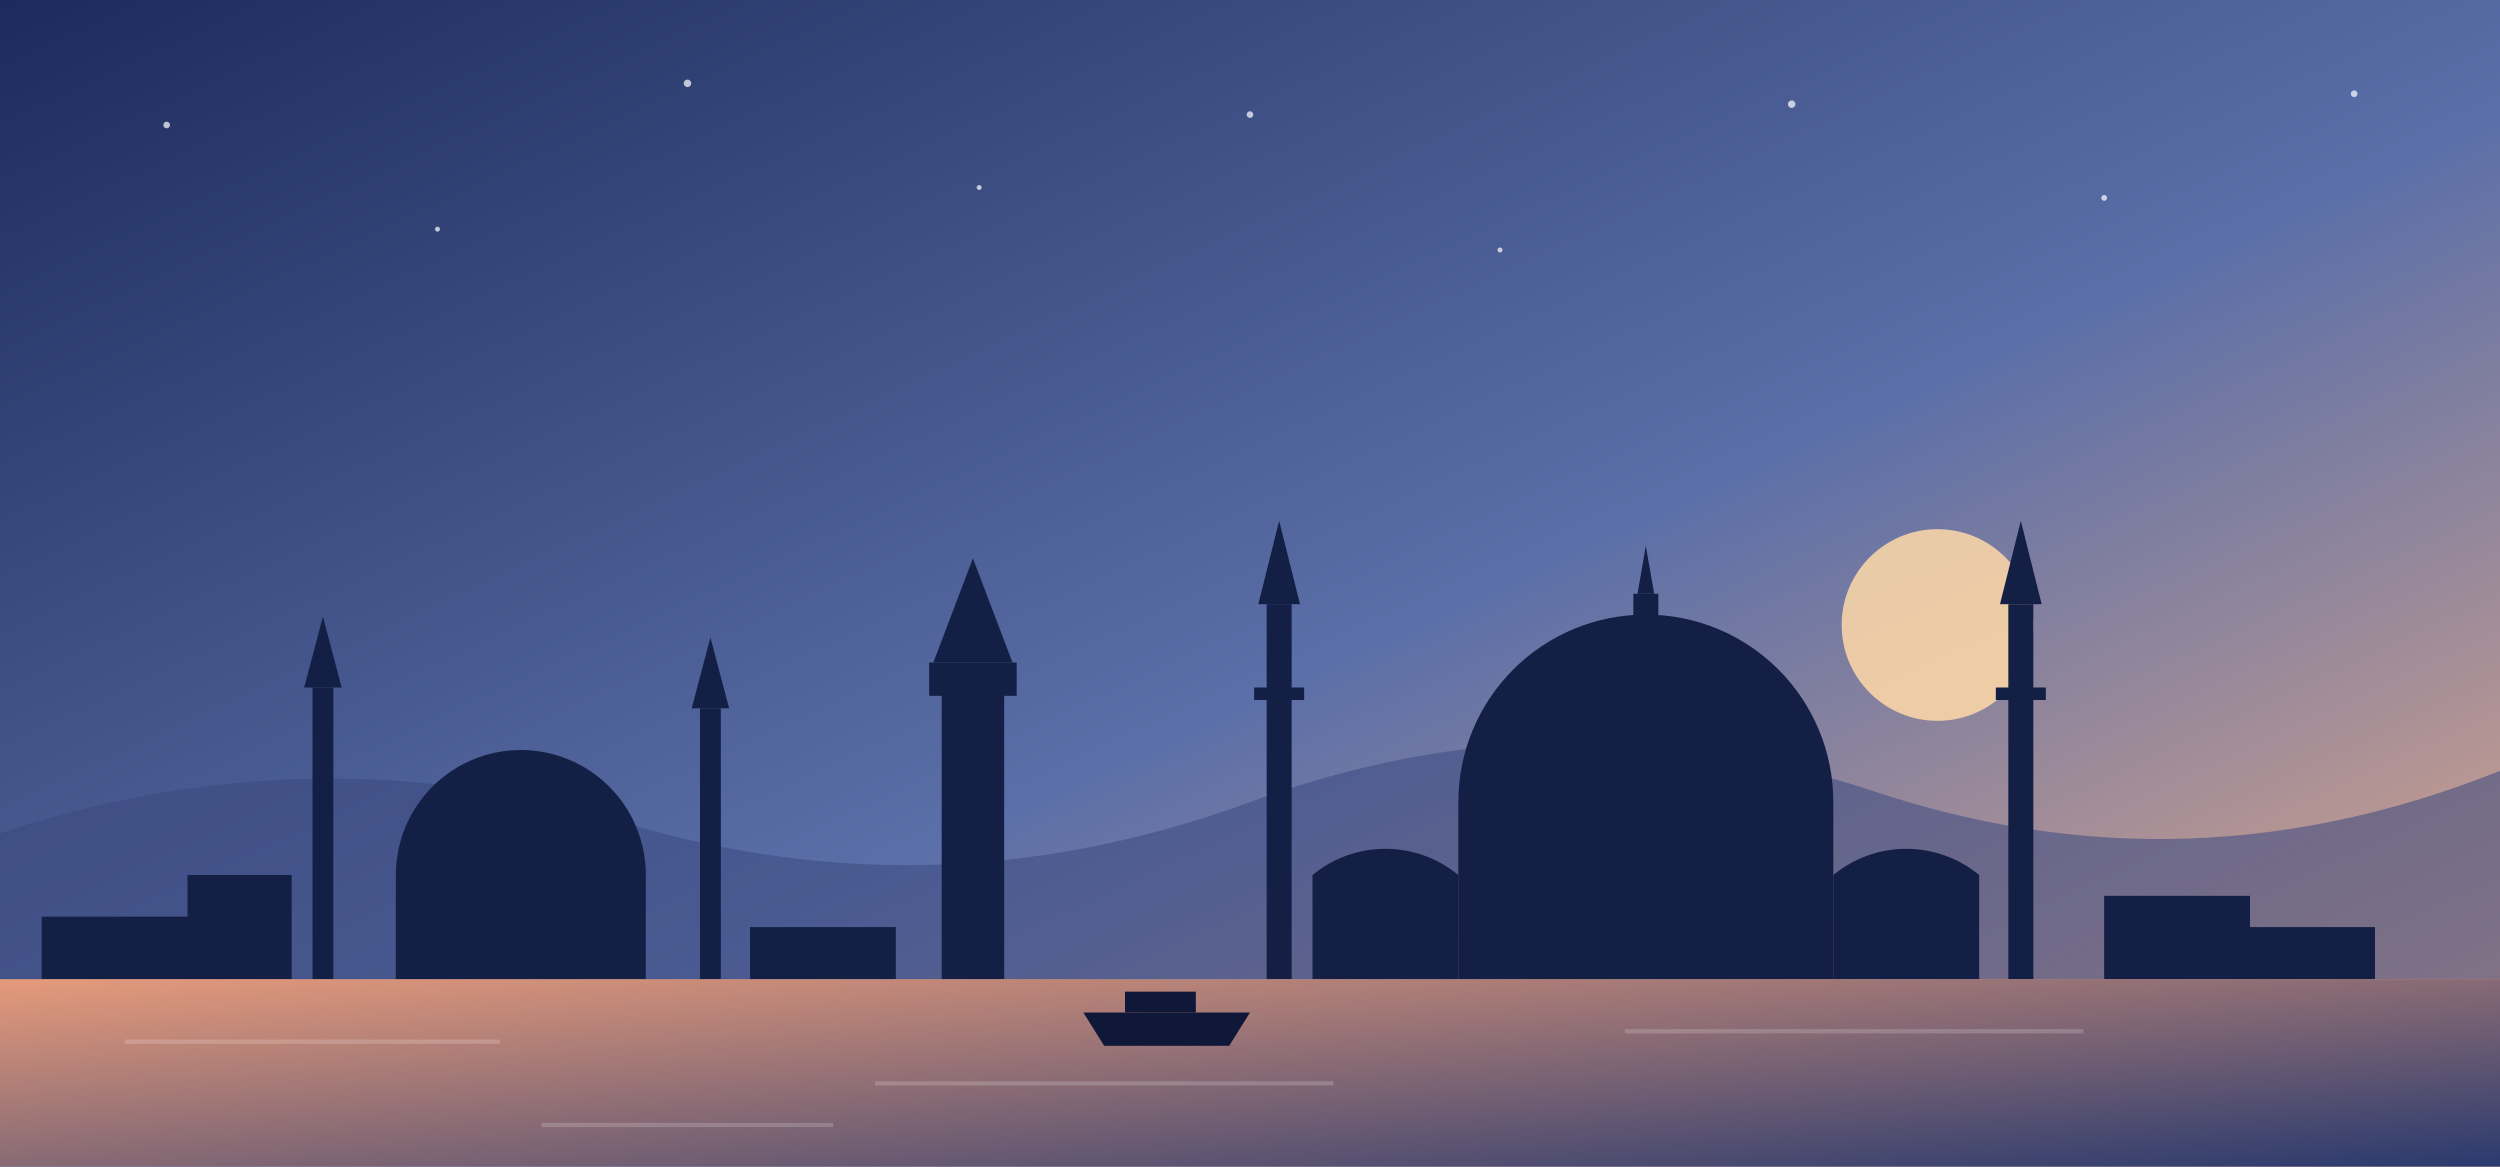
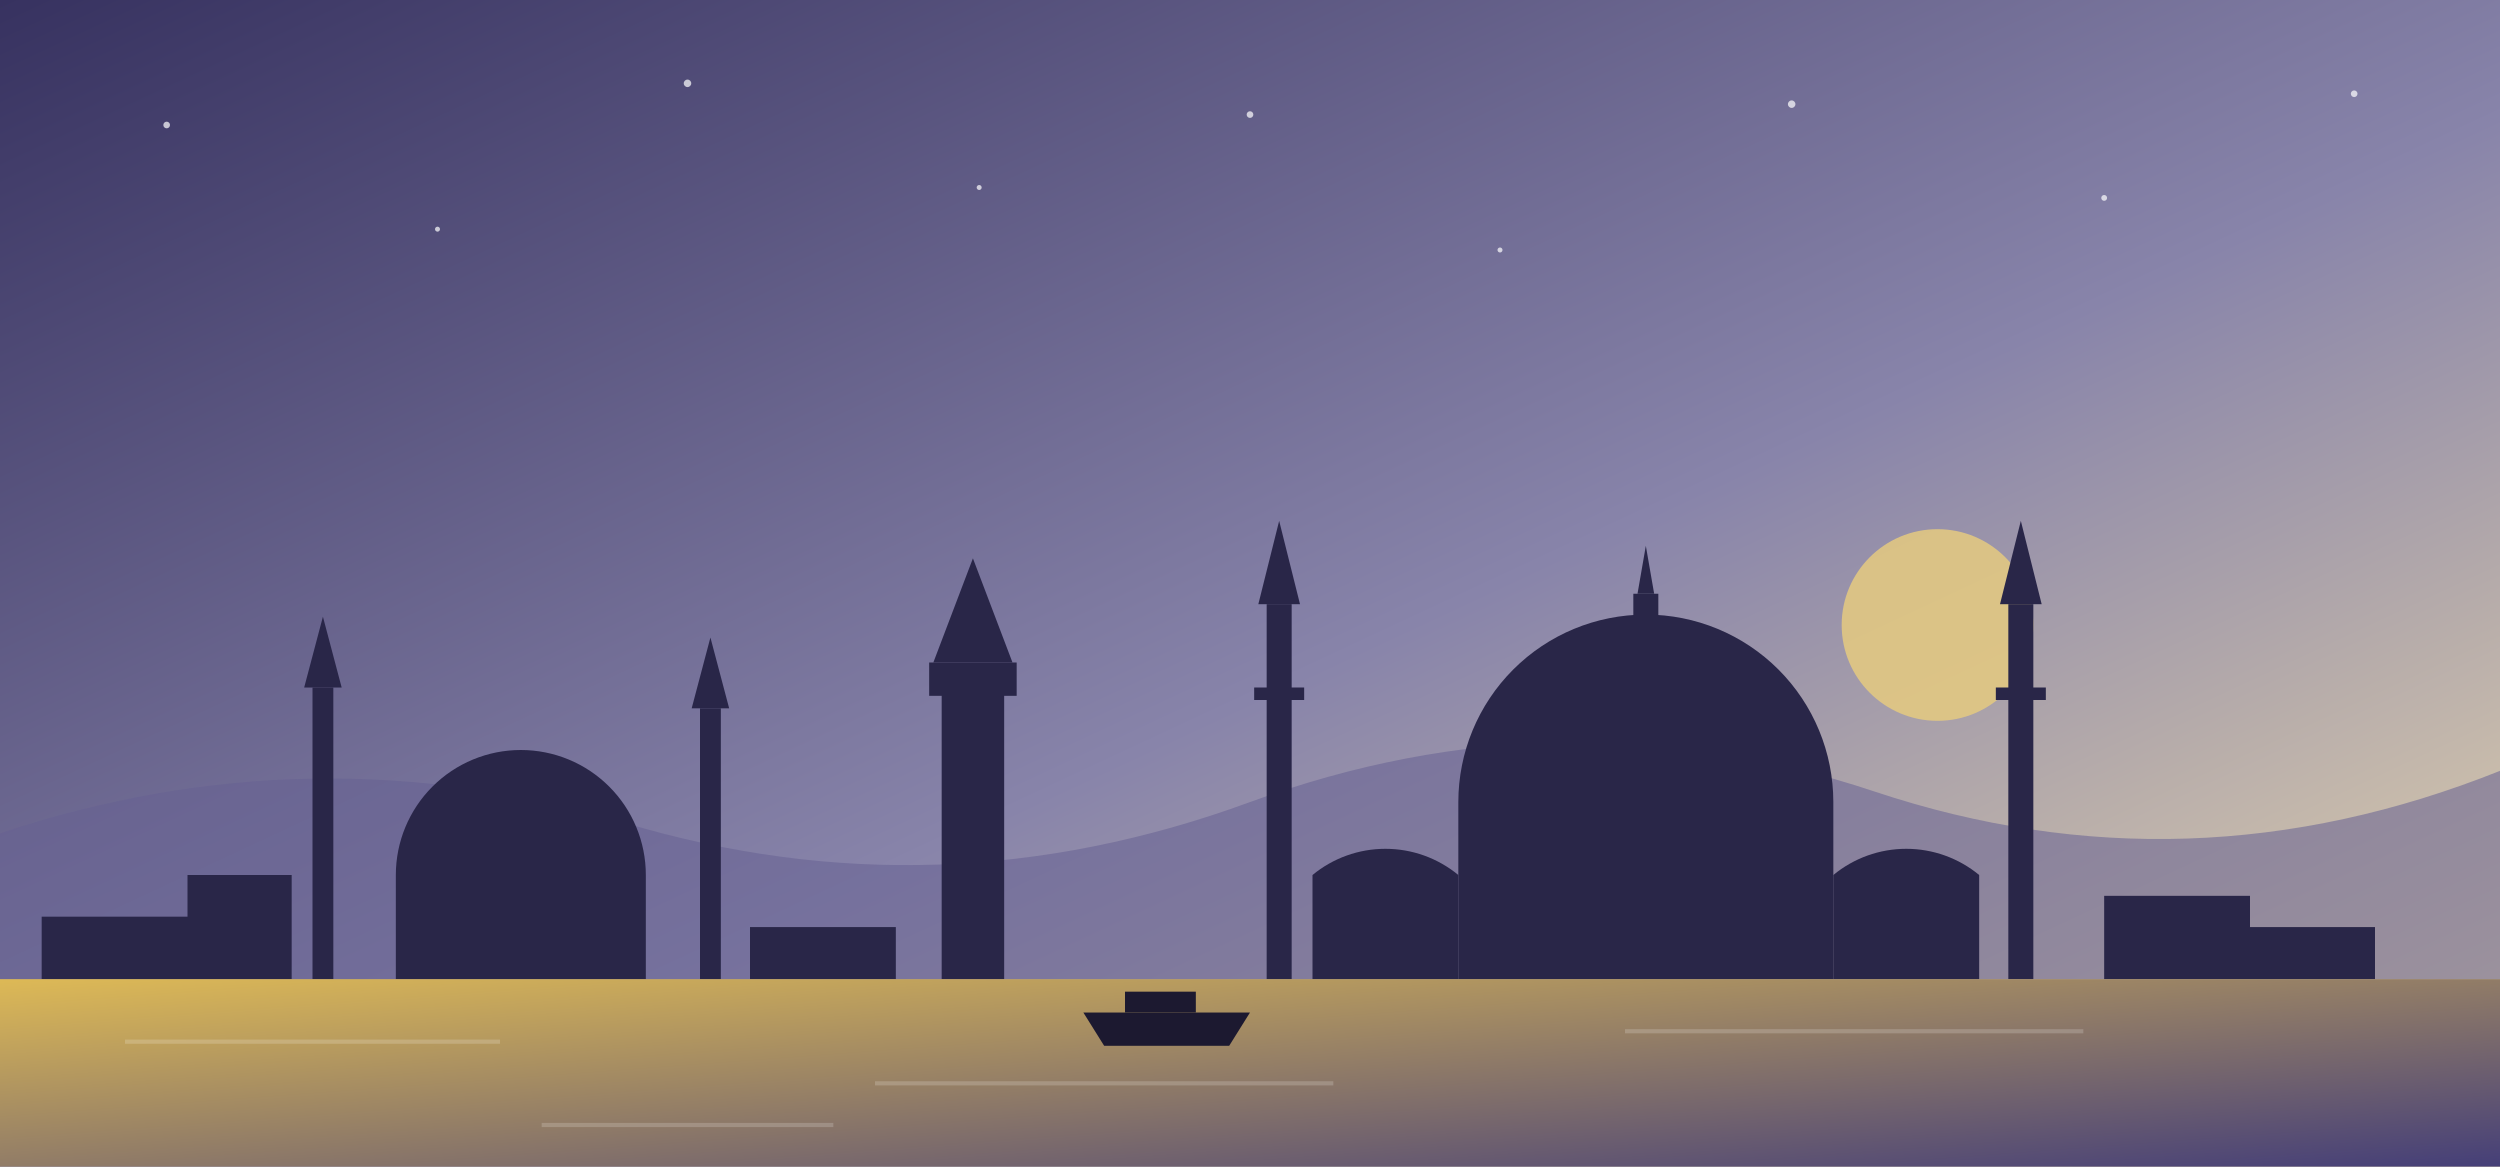
<svg xmlns="http://www.w3.org/2000/svg" preserveAspectRatio="none" overflow="visible" style="display: block;" width="1536" height="716.8" viewBox="0 0 1536 716.8" fill="none">
  <g id="Group">
    <path id="Vector" d="M1536 0H0V716.8H1536V0Z" fill="url(#paint0_linear_0_5)" />
    <path id="Vector_2" d="M102.4 78.848C103.531 78.848 104.448 77.931 104.448 76.8C104.448 75.669 103.531 74.752 102.4 74.752C101.268 74.752 100.352 75.669 100.352 76.8C100.352 77.931 101.268 78.848 102.4 78.848Z" fill="white" fill-opacity="0.7" />
    <path id="Vector_3" d="M268.8 142.336C269.648 142.336 270.336 141.648 270.336 140.8C270.336 139.952 269.648 139.264 268.8 139.264C267.951 139.264 267.264 139.952 267.264 140.8C267.264 141.648 267.951 142.336 268.8 142.336Z" fill="white" fill-opacity="0.7" />
    <path id="Vector_4" d="M422.4 53.504C423.672 53.504 424.704 52.472 424.704 51.2C424.704 49.928 423.672 48.896 422.4 48.896C421.127 48.896 420.096 49.928 420.096 51.2C420.096 52.472 421.127 53.504 422.4 53.504Z" fill="white" fill-opacity="0.7" />
    <path id="Vector_5" d="M601.6 116.736C602.449 116.736 603.136 116.048 603.136 115.2C603.136 114.352 602.449 113.664 601.6 113.664C600.752 113.664 600.064 114.352 600.064 115.2C600.064 116.048 600.752 116.736 601.6 116.736Z" fill="white" fill-opacity="0.7" />
    <path id="Vector_6" d="M768 72.448C769.131 72.448 770.048 71.531 770.048 70.4C770.048 69.269 769.131 68.352 768 68.352C766.869 68.352 765.952 69.269 765.952 70.4C765.952 71.531 766.869 72.448 768 72.448Z" fill="white" fill-opacity="0.7" />
    <path id="Vector_7" d="M921.6 155.136C922.449 155.136 923.136 154.448 923.136 153.6C923.136 152.752 922.449 152.064 921.6 152.064C920.752 152.064 920.064 152.752 920.064 153.6C920.064 154.448 920.752 155.136 921.6 155.136Z" fill="white" fill-opacity="0.7" />
    <path id="Vector_8" d="M1100.8 66.304C1102.07 66.304 1103.1 65.272 1103.1 64C1103.1 62.727 1102.07 61.696 1100.8 61.696C1099.53 61.696 1098.5 62.727 1098.5 64C1098.5 65.272 1099.53 66.304 1100.8 66.304Z" fill="white" fill-opacity="0.7" />
    <path id="Vector_9" d="M1292.8 123.392C1293.79 123.392 1294.59 122.59 1294.59 121.6C1294.59 120.61 1293.79 119.808 1292.8 119.808C1291.81 119.808 1291.01 120.61 1291.01 121.6C1291.01 122.59 1291.81 123.392 1292.8 123.392Z" fill="white" fill-opacity="0.7" />
    <path id="Vector_10" d="M1446.4 59.648C1447.53 59.648 1448.45 58.731 1448.45 57.6C1448.45 56.469 1447.53 55.552 1446.4 55.552C1445.27 55.552 1444.35 56.469 1444.35 57.6C1444.35 58.731 1445.27 59.648 1446.4 59.648Z" fill="white" fill-opacity="0.7" />
-     <path id="Vector_11" d="M1190.4 442.88C1222.92 442.88 1249.28 416.519 1249.28 384C1249.28 351.482 1222.92 325.12 1190.4 325.12C1157.88 325.12 1131.52 351.482 1131.52 384C1131.52 416.519 1157.88 442.88 1190.4 442.88Z" fill="#FFD9A8" fill-opacity="0.85" />
-     <path id="Vector_12" d="M0 512C128 469.333 256 467.2 384 505.6C512 544 640 539.733 768 492.8C896 445.867 1024 443.733 1152 486.4C1280 529.067 1408 524.8 1536 473.6V601.6H0V512Z" fill="#3A4A80" fill-opacity="0.55" />
+     <path id="Vector_11" d="M1190.4 442.88C1222.92 442.88 1249.28 416.519 1249.28 384C1249.28 351.482 1222.92 325.12 1190.4 325.12C1157.88 325.12 1131.52 351.482 1131.52 384C1131.52 416.519 1157.88 442.88 1190.4 442.88Z" fill="#E5CA80" fill-opacity="0.85" />
+     <path id="Vector_12" d="M0 512C128 469.333 256 467.2 384 505.6C512 544 640 539.733 768 492.8C896 445.867 1024 443.733 1152 486.4C1280 529.067 1408 524.8 1536 473.6V601.6H0V512Z" fill="#666191" fill-opacity="0.55" />
    <g id="Group_2">
-       <path id="Vector_13" d="M896 601.6V492.8C896 462.247 908.137 432.946 929.741 411.341C951.346 389.737 980.647 377.6 1011.2 377.6C1041.75 377.6 1071.05 389.737 1092.66 411.341C1114.26 432.946 1126.4 462.247 1126.4 492.8V601.6H896Z" fill="#141F45" />
-       <path id="Vector_14" d="M806.399 601.6V537.6C819.011 527.196 834.85 521.506 851.199 521.506C867.549 521.506 883.388 527.196 895.999 537.6V601.6H806.399Z" fill="#141F45" />
-       <path id="Vector_15" d="M1126.4 601.6V537.6C1139.01 527.196 1154.85 521.506 1171.2 521.506C1187.55 521.506 1203.39 527.196 1216 537.6V601.6H1126.4Z" fill="#141F45" />
-       <path id="Vector_16" d="M243.199 601.6V537.6C243.199 517.231 251.291 497.697 265.693 483.294C280.096 468.891 299.631 460.8 319.999 460.8C340.368 460.8 359.902 468.891 374.305 483.294C388.708 497.697 396.799 517.231 396.799 537.6V601.6H243.199Z" fill="#141F45" />
-       <path id="Vector_17" d="M773.119 371.2L785.919 320L798.719 371.2H773.119Z" fill="#141F45" />
-       <path id="Vector_18" d="M1228.8 371.2L1241.6 320L1254.4 371.2H1228.8Z" fill="#141F45" />
-       <path id="Vector_19" d="M1006.08 364.8L1011.2 335.36L1016.32 364.8H1006.08Z" fill="#141F45" />
-       <path id="Vector_20" d="M573.44 407.04L597.76 343.04L622.08 407.04H573.44Z" fill="#141F45" />
-       <path id="Vector_21" d="M186.88 422.4L198.4 378.88L209.92 422.4H186.88Z" fill="#141F45" />
-       <path id="Vector_22" d="M424.96 435.2L436.48 391.68L448 435.2H424.96Z" fill="#141F45" />
-       <path id="Vector_23" d="M25.6 601.6V563.2H115.2V537.6H179.2V601.6H25.6Z" fill="#141F45" />
-       <path id="Vector_24" d="M1292.8 601.6V550.4H1382.4V569.6H1459.2V601.6H1292.8Z" fill="#141F45" />
-       <path id="Vector_25" d="M460.8 601.6V569.6H550.4V601.6H460.8Z" fill="#141F45" />
-       <path id="Vector_26" d="M793.599 371.2H778.239V601.6H793.599V371.2Z" fill="#141F45" />
-       <path id="Vector_27" d="M801.28 422.4H770.56V430.08H801.28V422.4Z" fill="#141F45" />
-       <path id="Vector_28" d="M1249.28 371.2H1233.92V601.6H1249.28V371.2Z" fill="#141F45" />
-       <path id="Vector_29" d="M1256.96 422.4H1226.24V430.08H1256.96V422.4Z" fill="#141F45" />
-       <path id="Vector_30" d="M1018.88 364.8H1003.52V390.4H1018.88V364.8Z" fill="#141F45" />
-       <path id="Vector_31" d="M616.96 422.4H578.56V601.6H616.96V422.4Z" fill="#141F45" />
-       <path id="Vector_32" d="M624.64 407.04H570.88V427.52H624.64V407.04Z" fill="#141F45" />
-       <path id="Vector_33" d="M204.8 422.4H192V601.6H204.8V422.4Z" fill="#141F45" />
-       <path id="Vector_34" d="M442.88 435.2H430.08V601.6H442.88V435.2Z" fill="#141F45" />
+       <path id="Vector_13" d="M896 601.6V492.8C896 462.247 908.137 432.946 929.741 411.341C951.346 389.737 980.647 377.6 1011.2 377.6C1041.75 377.6 1071.05 389.737 1092.66 411.341C1114.26 432.946 1126.4 462.247 1126.4 492.8V601.6H896Z" fill="#292648" />
+       <path id="Vector_14" d="M806.399 601.6V537.6C819.011 527.196 834.85 521.506 851.199 521.506C867.549 521.506 883.388 527.196 895.999 537.6V601.6H806.399Z" fill="#292648" />
+       <path id="Vector_15" d="M1126.4 601.6V537.6C1139.01 527.196 1154.85 521.506 1171.2 521.506C1187.55 521.506 1203.39 527.196 1216 537.6V601.6H1126.4Z" fill="#292648" />
+       <path id="Vector_16" d="M243.199 601.6V537.6C243.199 517.231 251.291 497.697 265.693 483.294C280.096 468.891 299.631 460.8 319.999 460.8C340.368 460.8 359.902 468.891 374.305 483.294C388.708 497.697 396.799 517.231 396.799 537.6V601.6H243.199Z" fill="#292648" />
+       <path id="Vector_17" d="M773.119 371.2L785.919 320L798.719 371.2H773.119Z" fill="#292648" />
+       <path id="Vector_18" d="M1228.8 371.2L1241.6 320L1254.4 371.2H1228.8Z" fill="#292648" />
+       <path id="Vector_19" d="M1006.08 364.8L1011.2 335.36L1016.32 364.8H1006.08Z" fill="#292648" />
+       <path id="Vector_20" d="M573.44 407.04L597.76 343.04L622.08 407.04H573.44Z" fill="#292648" />
+       <path id="Vector_21" d="M186.88 422.4L198.4 378.88L209.92 422.4H186.88Z" fill="#292648" />
+       <path id="Vector_22" d="M424.96 435.2L436.48 391.68L448 435.2H424.96Z" fill="#292648" />
+       <path id="Vector_23" d="M25.6 601.6V563.2H115.2V537.6H179.2V601.6H25.6Z" fill="#292648" />
+       <path id="Vector_24" d="M1292.8 601.6V550.4H1382.4V569.6H1459.2V601.6H1292.8Z" fill="#292648" />
+       <path id="Vector_25" d="M460.8 601.6V569.6H550.4V601.6H460.8Z" fill="#292648" />
+       <path id="Vector_26" d="M793.599 371.2H778.239V601.6H793.599V371.2Z" fill="#292648" />
+       <path id="Vector_27" d="M801.28 422.4H770.56V430.08H801.28V422.4Z" fill="#292648" />
+       <path id="Vector_28" d="M1249.28 371.2H1233.92V601.6H1249.28V371.2Z" fill="#292648" />
+       <path id="Vector_29" d="M1256.96 422.4H1226.24V430.08H1256.96V422.4Z" fill="#292648" />
+       <path id="Vector_30" d="M1018.88 364.8H1003.52V390.4H1018.88V364.8Z" fill="#292648" />
+       <path id="Vector_31" d="M616.96 422.4H578.56V601.6H616.96V422.4Z" fill="#292648" />
+       <path id="Vector_32" d="M624.64 407.04H570.88V427.52H624.64V407.04Z" fill="#292648" />
+       <path id="Vector_33" d="M204.8 422.4H192V601.6H204.8V422.4Z" fill="#292648" />
+       <path id="Vector_34" d="M442.88 435.2H430.08V601.6H442.88V435.2Z" fill="#292648" />
    </g>
    <path id="Vector_35" d="M1536 601.6H0V716.8H1536V601.6Z" fill="url(#paint1_linear_0_5)" />
    <path id="Vector_36" d="M76.8 640H307.2" stroke-width="2.56" stroke="white" stroke-opacity="0.18" />
    <path id="Vector_37" d="M537.6 665.6H819.2" stroke-width="2.56" stroke="white" stroke-opacity="0.18" />
    <path id="Vector_38" d="M998.4 633.6H1280" stroke-width="2.56" stroke="white" stroke-opacity="0.18" />
    <path id="Vector_39" d="M332.8 691.2H512" stroke-width="2.56" stroke="white" stroke-opacity="0.18" />
    <g id="Group_3">
-       <path id="Vector_40" d="M665.6 622.08H768L755.2 642.56H678.4L665.6 622.08Z" fill="#0F1838" />
-       <path id="Vector_41" d="M734.719 609.28H691.199V622.08H734.719V609.28Z" fill="#0F1838" />
+       <path id="Vector_40" d="M665.6 622.08H768L755.2 642.56H678.4L665.6 622.08Z" fill="#1C1930" />
+       <path id="Vector_41" d="M734.719 609.28H691.199V622.08H734.719V609.28Z" fill="#1C1930" />
    </g>
  </g>
  <defs>
    <linearGradient id="paint0_linear_0_5" x1="0" y1="0" x2="549.372" y2="1177.23" gradientUnits="userSpaceOnUse">
-       <stop stop-color="#1C2B5C" />
-       <stop offset="0.55" stop-color="#5B6FA8" />
-       <stop offset="1" stop-color="#F0AE86" />
+       <stop stop-color="#373260" />
+       <stop offset="0.55" stop-color="#8884AA" />
+       <stop offset="1" stop-color="#EEDCAB" />
    </linearGradient>
    <linearGradient id="paint1_linear_0_5" x1="0" y1="601.6" x2="17.183" y2="830.711" gradientUnits="userSpaceOnUse">
-       <stop stop-color="#E59A7B" />
-       <stop offset="1" stop-color="#2A3A6E" />
+       <stop stop-color="#DDB956" />
+       <stop offset="1" stop-color="#453F78" />
    </linearGradient>
  </defs>
</svg>
